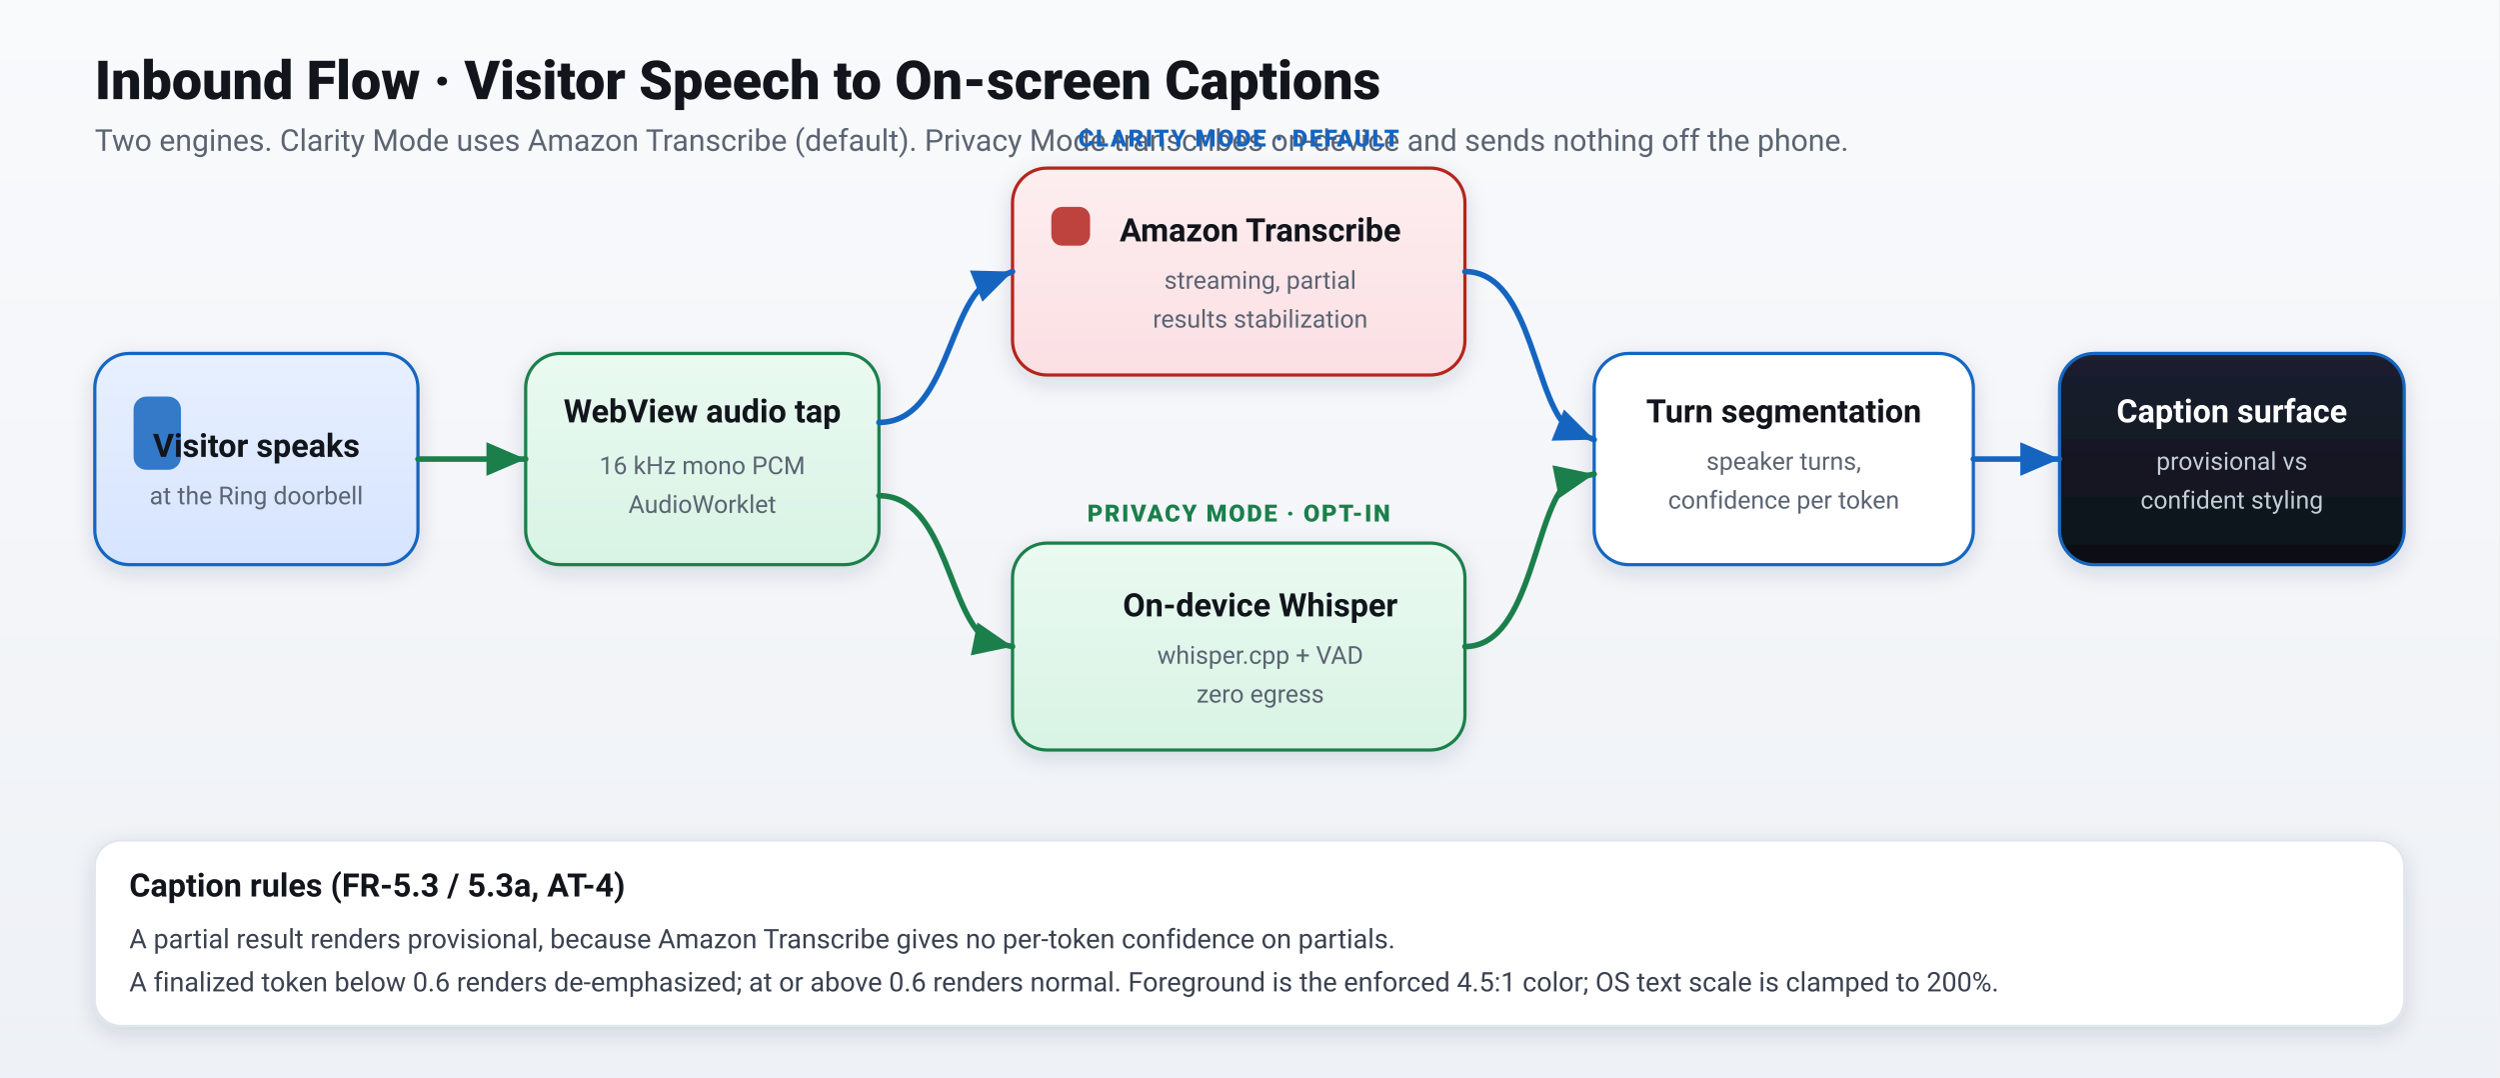
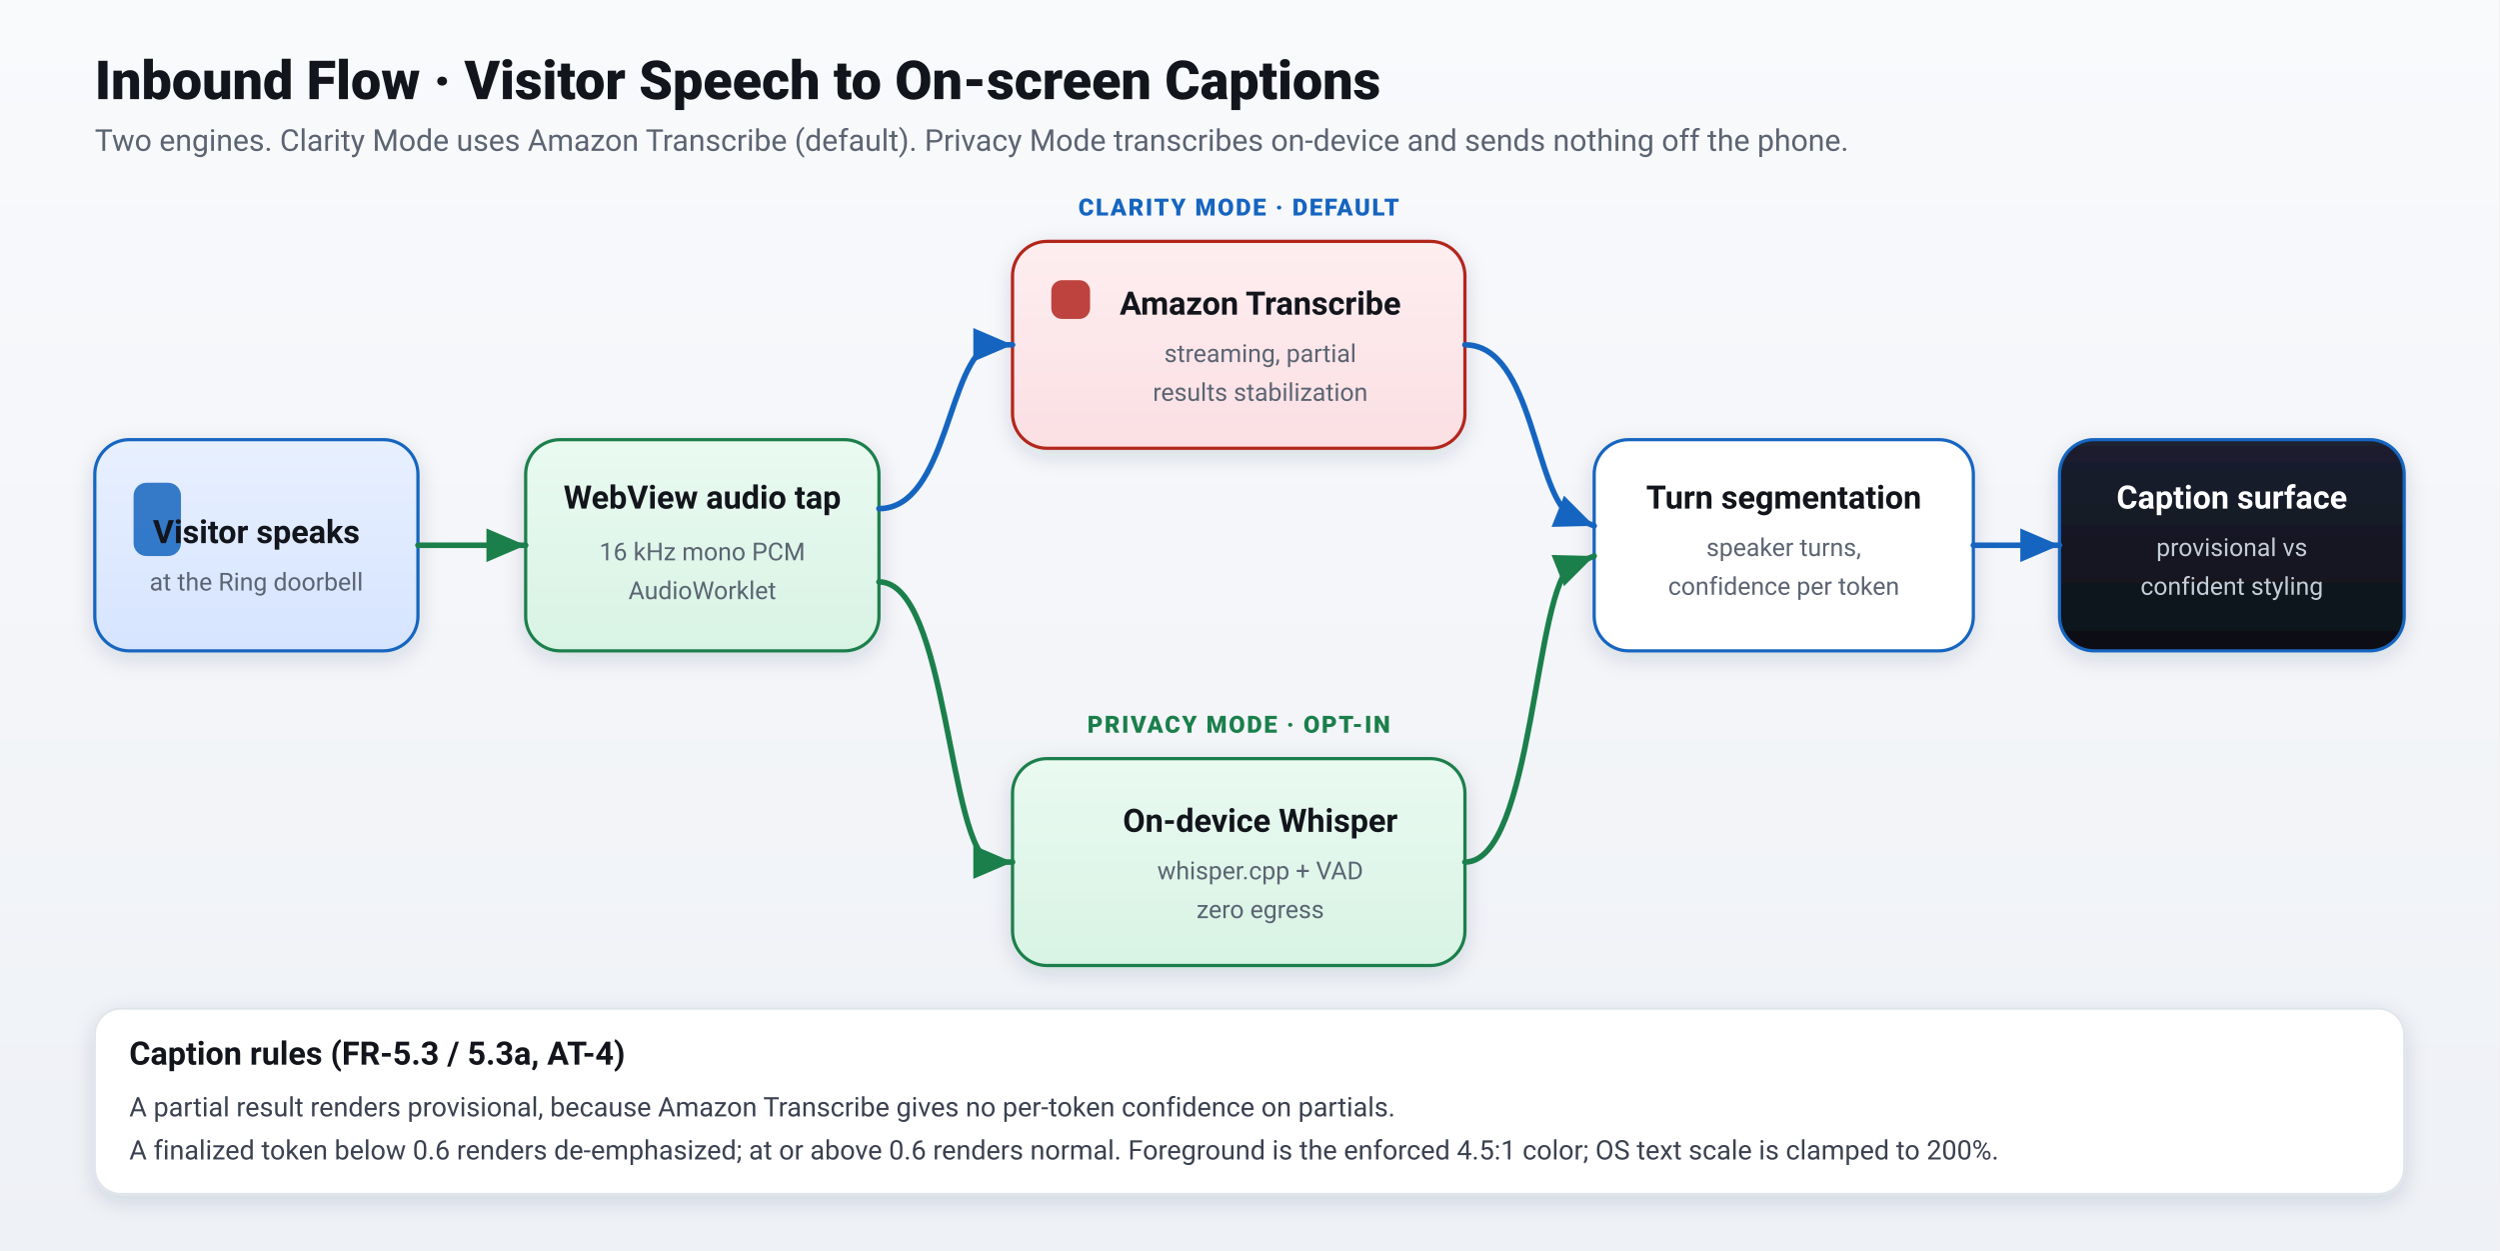
- <svg xmlns="http://www.w3.org/2000/svg" width="1160" height="500" viewBox="0 0 1160 500" font-family="-apple-system, Segoe UI, Roboto, Helvetica, Arial, sans-serif">
+ <svg xmlns="http://www.w3.org/2000/svg" width="1160" height="580" viewBox="0 0 1160 580" font-family="-apple-system, Segoe UI, Roboto, Helvetica, Arial, sans-serif">
  <defs>
    <linearGradient id="bg" x1="0" y1="0" x2="0" y2="1">
      <stop offset="0" stop-color="#f9fafc" />
      <stop offset="1" stop-color="#eef1f6" />
    </linearGradient>
    <linearGradient id="gRing" x1="0" y1="0" x2="0" y2="1">
      <stop offset="0" stop-color="#e8f0ff" />
      <stop offset="1" stop-color="#d6e4ff" />
    </linearGradient>
    <linearGradient id="gApp" x1="0" y1="0" x2="0" y2="1">
      <stop offset="0" stop-color="#eafaf1" />
      <stop offset="1" stop-color="#d8f3e4" />
    </linearGradient>
    <linearGradient id="gAws" x1="0" y1="0" x2="0" y2="1">
      <stop offset="0" stop-color="#fdeef0" />
      <stop offset="1" stop-color="#fbdfe3" />
    </linearGradient>
    <linearGradient id="gCap" x1="0" y1="0" x2="0" y2="1">
      <stop offset="0" stop-color="#1b2030" />
      <stop offset="1" stop-color="#0d1017" />
    </linearGradient>
    <filter id="sh" x="-20%" y="-20%" width="140%" height="150%">
      <feDropShadow dx="0" dy="3" stdDeviation="5" flood-color="#1a2540" flood-opacity="0.14" />
    </filter>
    <marker id="a" markerWidth="9" markerHeight="9" refX="7" refY="3" orient="auto">
      <path d="M0,0 L7,3 L0,6 Z" fill="#1565c0" />
    </marker>
    <marker id="ag" markerWidth="9" markerHeight="9" refX="7" refY="3" orient="auto">
      <path d="M0,0 L7,3 L0,6 Z" fill="#1b7f4b" />
    </marker>
    <style>
      .title{font-size:25px;font-weight:800;fill:#12151b}
      .sub{font-size:14px;fill:#5b6472}
      .lbl{font-size:15px;font-weight:700;fill:#12151b}
      .lbll{font-size:15px;font-weight:700;fill:#ffffff}
      .desc{font-size:11.5px;fill:#5b6472}
      .descl{font-size:11.5px;fill:#c4ccd8}
      .step{font-size:11px;font-weight:800;letter-spacing:.8px;fill:#1565c0}
      .stepg{font-size:11px;font-weight:800;letter-spacing:.8px;fill:#1b7f4b}
      .legend{font-size:12.5px;fill:#3a4150}
      .e{stroke:#1565c0;stroke-width:2.6;fill:none;stroke-linecap:round;stroke-linejoin:round}
      .eg{stroke:#1b7f4b;stroke-width:2.6;fill:none;stroke-linecap:round;stroke-linejoin:round}
    </style>
  </defs>
-   <rect width="1160" height="500" fill="url(#bg)" />
+   <rect width="1160" height="580" fill="url(#bg)" />
  <text x="44" y="46" class="title">Inbound Flow · Visitor Speech to On-screen Captions</text>
  <text x="44" y="70" class="sub">Two engines. Clarity Mode uses Amazon Transcribe (default). Privacy Mode transcribes on-device and sends nothing off the phone.</text>
  <g filter="url(#sh)">
-     <rect x="44" y="164" width="150" height="98" rx="16" fill="url(#gRing)" stroke="#1565c0" stroke-width="1.5" />
-     <rect x="62" y="184" width="22" height="34" rx="6" fill="#1565c0" opacity="0.85" />
+     <rect x="44" y="204" width="150" height="98" rx="16" fill="url(#gRing)" stroke="#1565c0" stroke-width="1.5" />
+     <rect x="62" y="224" width="22" height="34" rx="6" fill="#1565c0" opacity="0.85" />
  </g>
-   <text x="119" y="212" class="lbl" text-anchor="middle">Visitor speaks</text>
-   <text x="119" y="234" class="desc" text-anchor="middle">at the Ring doorbell</text>
+   <text x="119" y="252" class="lbl" text-anchor="middle">Visitor speaks</text>
+   <text x="119" y="274" class="desc" text-anchor="middle">at the Ring doorbell</text>
  <g filter="url(#sh)">
-     <rect x="244" y="164" width="164" height="98" rx="16" fill="url(#gApp)" stroke="#1b7f4b" stroke-width="1.5" />
+     <rect x="244" y="204" width="164" height="98" rx="16" fill="url(#gApp)" stroke="#1b7f4b" stroke-width="1.5" />
  </g>
-   <text x="326" y="196" class="lbl" text-anchor="middle">WebView audio tap</text>
-   <text x="326" y="220" class="desc" text-anchor="middle">16 kHz mono PCM</text>
-   <text x="326" y="238" class="desc" text-anchor="middle">AudioWorklet</text>
+   <text x="326" y="236" class="lbl" text-anchor="middle">WebView audio tap</text>
+   <text x="326" y="260" class="desc" text-anchor="middle">16 kHz mono PCM</text>
+   <text x="326" y="278" class="desc" text-anchor="middle">AudioWorklet</text>
  <g filter="url(#sh)">
-     <rect x="470" y="78" width="210" height="96" rx="16" fill="url(#gAws)" stroke="#b3261e" stroke-width="1.5" />
-     <rect x="488" y="96" width="18" height="18" rx="5" fill="#b3261e" opacity="0.85" />
+     <rect x="470" y="112" width="210" height="96" rx="16" fill="url(#gAws)" stroke="#b3261e" stroke-width="1.5" />
+     <rect x="488" y="130" width="18" height="18" rx="5" fill="#b3261e" opacity="0.85" />
  </g>
-   <text x="575" y="68" class="step" text-anchor="middle">CLARITY MODE · DEFAULT</text>
-   <text x="585" y="112" class="lbl" text-anchor="middle">Amazon Transcribe</text>
-   <text x="585" y="134" class="desc" text-anchor="middle">streaming, partial</text>
-   <text x="585" y="152" class="desc" text-anchor="middle">results stabilization</text>
+   <text x="575" y="100" class="step" text-anchor="middle">CLARITY MODE · DEFAULT</text>
+   <text x="585" y="146" class="lbl" text-anchor="middle">Amazon Transcribe</text>
+   <text x="585" y="168" class="desc" text-anchor="middle">streaming, partial</text>
+   <text x="585" y="186" class="desc" text-anchor="middle">results stabilization</text>
  <g filter="url(#sh)">
-     <rect x="470" y="252" width="210" height="96" rx="16" fill="url(#gApp)" stroke="#1b7f4b" stroke-width="1.5" />
+     <rect x="470" y="352" width="210" height="96" rx="16" fill="url(#gApp)" stroke="#1b7f4b" stroke-width="1.5" />
  </g>
-   <text x="575" y="242" class="stepg" text-anchor="middle">PRIVACY MODE · OPT-IN</text>
-   <text x="585" y="286" class="lbl" text-anchor="middle">On-device Whisper</text>
-   <text x="585" y="308" class="desc" text-anchor="middle">whisper.cpp + VAD</text>
-   <text x="585" y="326" class="desc" text-anchor="middle">zero egress</text>
+   <text x="575" y="340" class="stepg" text-anchor="middle">PRIVACY MODE · OPT-IN</text>
+   <text x="585" y="386" class="lbl" text-anchor="middle">On-device Whisper</text>
+   <text x="585" y="408" class="desc" text-anchor="middle">whisper.cpp + VAD</text>
+   <text x="585" y="426" class="desc" text-anchor="middle">zero egress</text>
  <g filter="url(#sh)">
-     <rect x="740" y="164" width="176" height="98" rx="16" fill="#ffffff" stroke="#1565c0" stroke-width="1.5" />
+     <rect x="740" y="204" width="176" height="98" rx="16" fill="#ffffff" stroke="#1565c0" stroke-width="1.5" />
  </g>
-   <text x="828" y="196" class="lbl" text-anchor="middle">Turn segmentation</text>
-   <text x="828" y="218" class="desc" text-anchor="middle">speaker turns,</text>
-   <text x="828" y="236" class="desc" text-anchor="middle">confidence per token</text>
+   <text x="828" y="236" class="lbl" text-anchor="middle">Turn segmentation</text>
+   <text x="828" y="258" class="desc" text-anchor="middle">speaker turns,</text>
+   <text x="828" y="276" class="desc" text-anchor="middle">confidence per token</text>
  <g filter="url(#sh)">
-     <rect x="956" y="164" width="160" height="98" rx="16" fill="url(#gCap)" stroke="#1565c0" stroke-width="1.5" />
+     <rect x="956" y="204" width="160" height="98" rx="16" fill="url(#gCap)" stroke="#1565c0" stroke-width="1.5" />
  </g>
-   <text x="1036" y="196" class="lbll" text-anchor="middle">Caption surface</text>
-   <text x="1036" y="218" class="descl" text-anchor="middle">provisional vs</text>
-   <text x="1036" y="236" class="descl" text-anchor="middle">confident styling</text>
-   <path class="eg" d="M194,213 C220,213 222,213 244,213" marker-end="url(#ag)" />
-   <path class="e" d="M408,196 C440,196 440,140 460,130 L470,126" marker-end="url(#a)" />
-   <path class="eg" d="M408,230 C440,230 440,288 460,298 L470,300" marker-end="url(#ag)" />
-   <path class="e" d="M680,126 C712,126 712,190 730,200 L740,204" marker-end="url(#a)" />
-   <path class="eg" d="M680,300 C712,300 712,232 730,222 L740,220" marker-end="url(#ag)" />
-   <path class="e" d="M916,213 C936,213 938,213 956,213" marker-end="url(#a)" />
+   <text x="1036" y="236" class="lbll" text-anchor="middle">Caption surface</text>
+   <text x="1036" y="258" class="descl" text-anchor="middle">provisional vs</text>
+   <text x="1036" y="276" class="descl" text-anchor="middle">confident styling</text>
+   <path class="eg" d="M194,253 C220,253 222,253 244,253" marker-end="url(#ag)" />
+   <path class="e" d="M408,236 C440,236 440,166 460,160 L470,160" marker-end="url(#a)" />
+   <path class="eg" d="M408,270 C440,270 440,394 460,400 L470,400" marker-end="url(#ag)" />
+   <path class="e" d="M680,160 C712,160 712,230 730,240 L740,244" marker-end="url(#a)" />
+   <path class="eg" d="M680,400 C712,400 712,272 730,262 L740,258" marker-end="url(#ag)" />
+   <path class="e" d="M916,253 C936,253 938,253 956,253" marker-end="url(#a)" />
  <g filter="url(#sh)">
-     <rect x="44" y="390" width="1072" height="86" rx="12" fill="#ffffff" stroke="#e0e5ec" />
+     <rect x="44" y="468" width="1072" height="86" rx="12" fill="#ffffff" stroke="#e0e5ec" />
  </g>
-   <text x="60" y="416" class="lbl">Caption rules (FR-5.3 / 5.3a, AT-4)</text>
-   <text x="60" y="440" class="legend">A partial result renders provisional, because Amazon Transcribe gives no per-token confidence on partials.</text>
-   <text x="60" y="460" class="legend">A finalized token below 0.6 renders de-emphasized; at or above 0.6 renders normal. Foreground is the enforced 4.5:1 color; OS text scale is clamped to 200%.</text>
+   <text x="60" y="494" class="lbl">Caption rules (FR-5.3 / 5.3a, AT-4)</text>
+   <text x="60" y="518" class="legend">A partial result renders provisional, because Amazon Transcribe gives no per-token confidence on partials.</text>
+   <text x="60" y="538" class="legend">A finalized token below 0.6 renders de-emphasized; at or above 0.6 renders normal. Foreground is the enforced 4.5:1 color; OS text scale is clamped to 200%.</text>
</svg>
